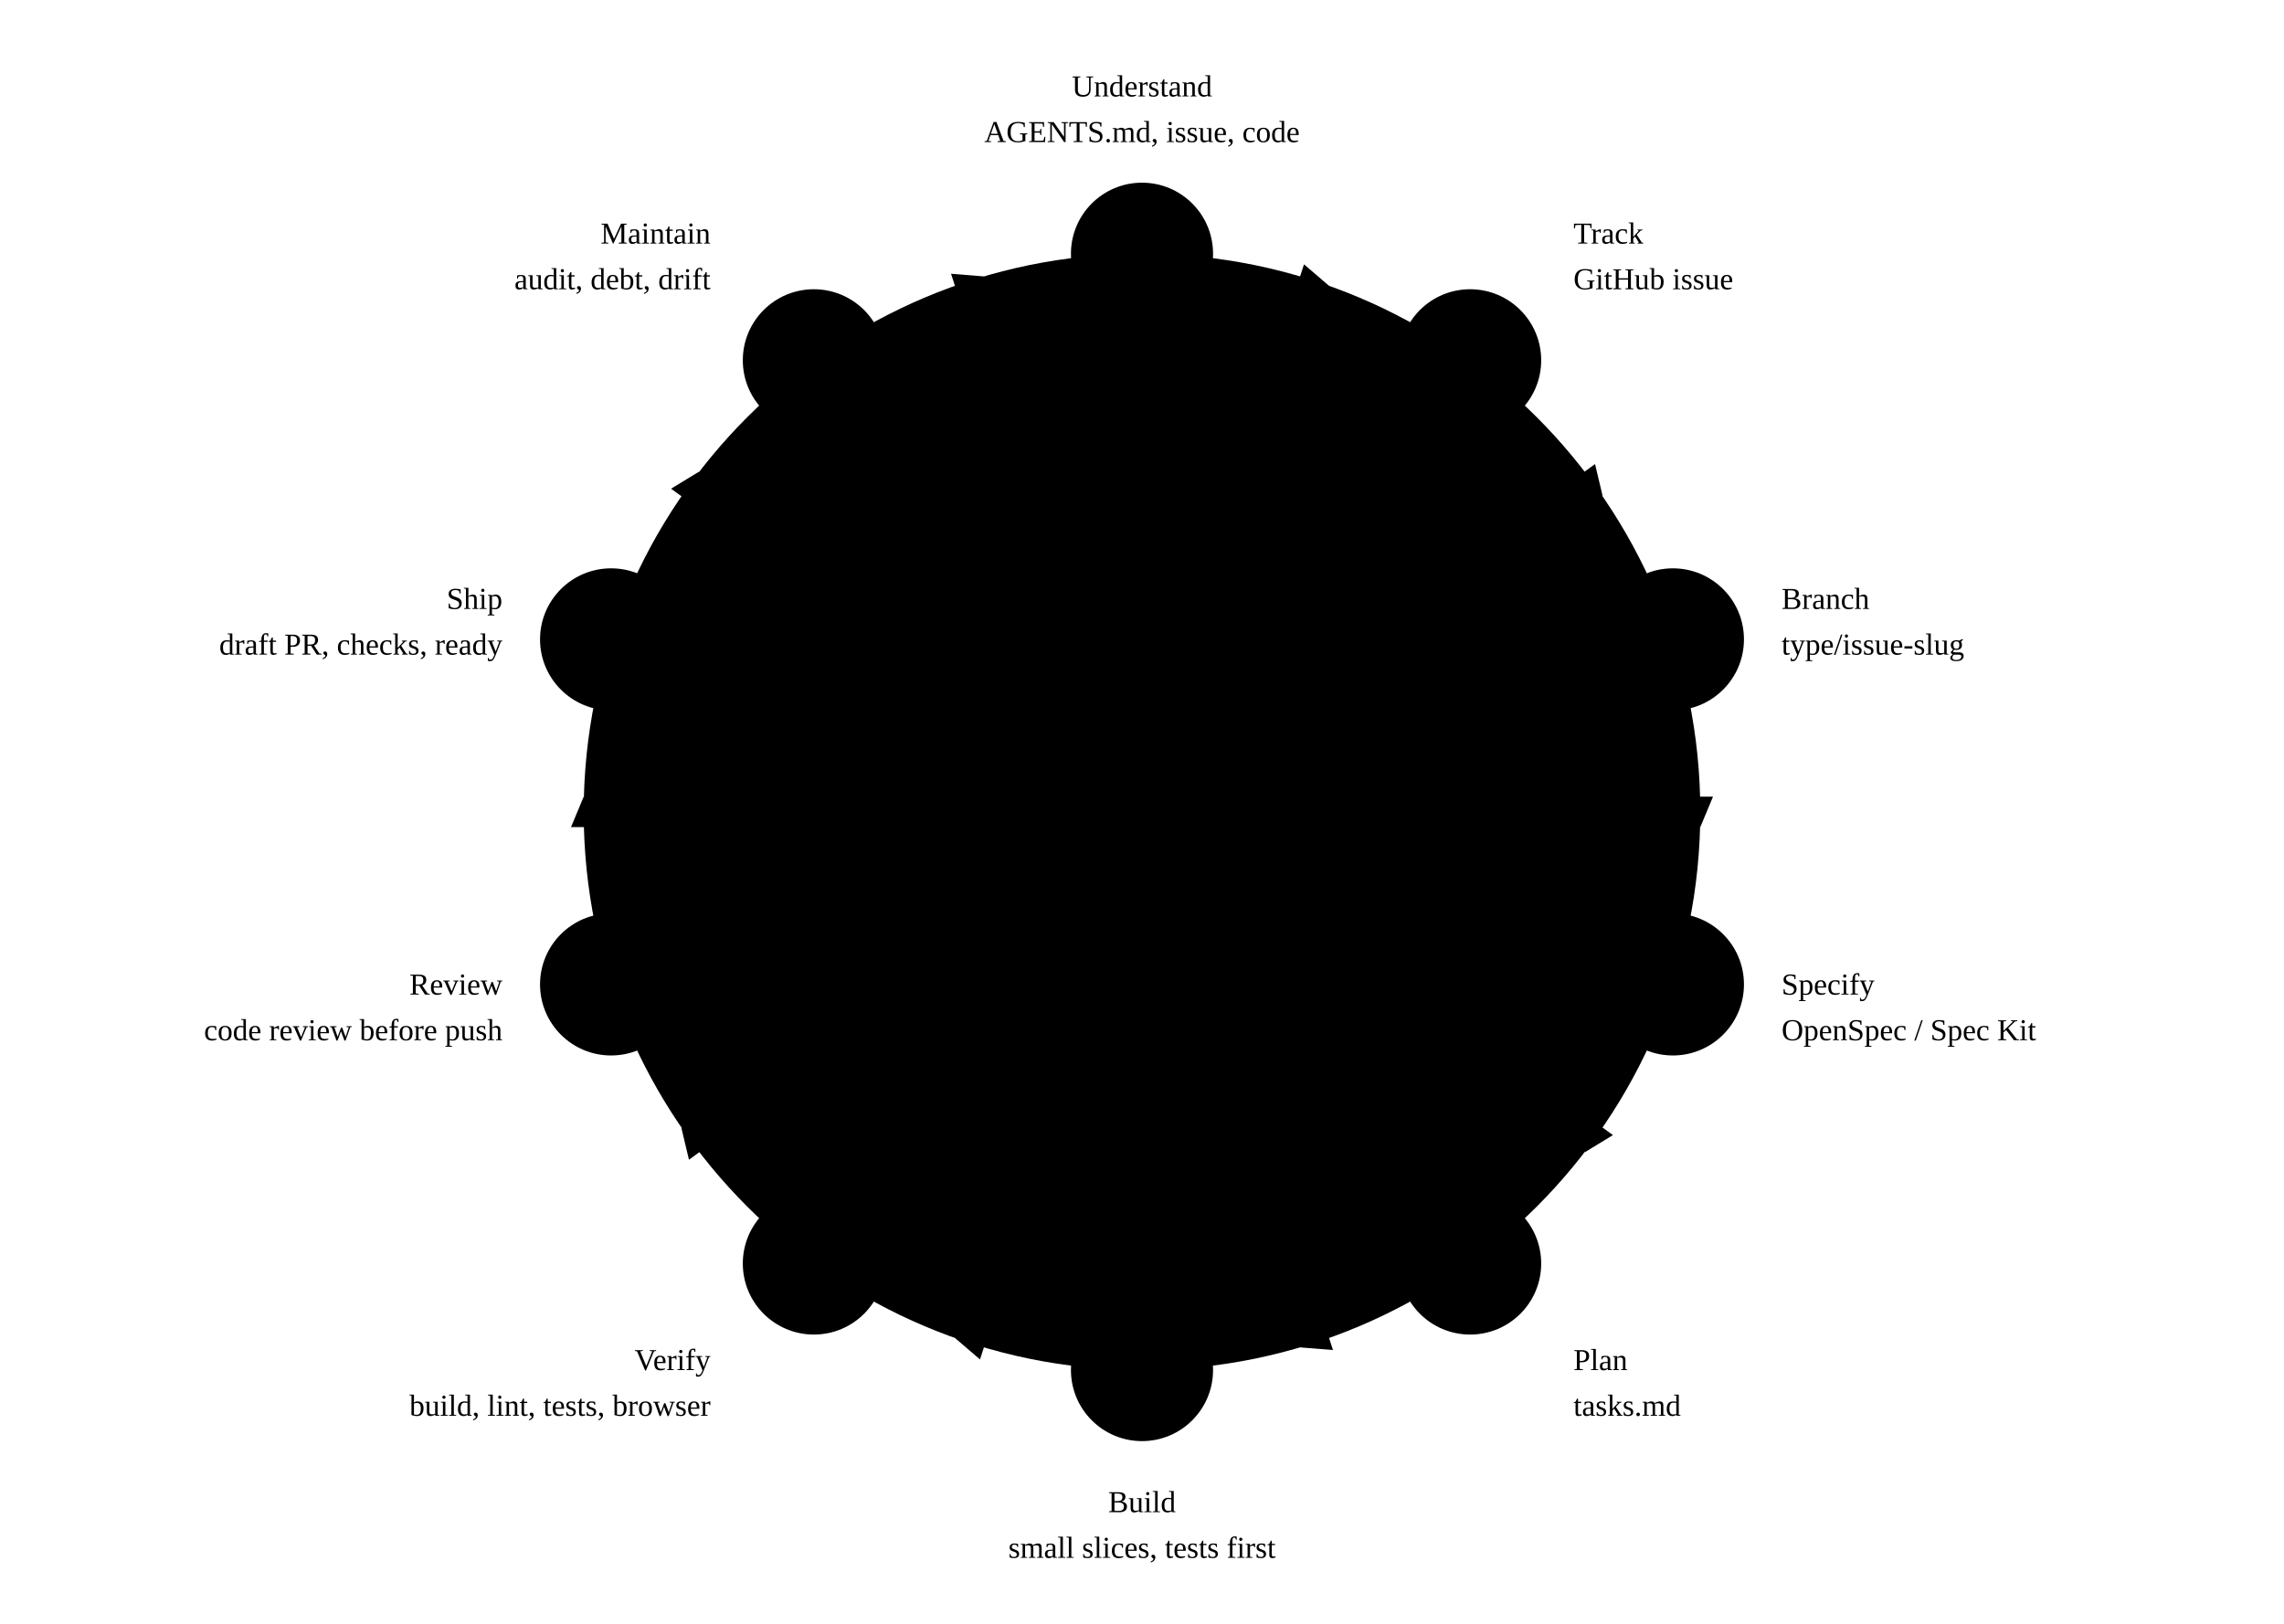
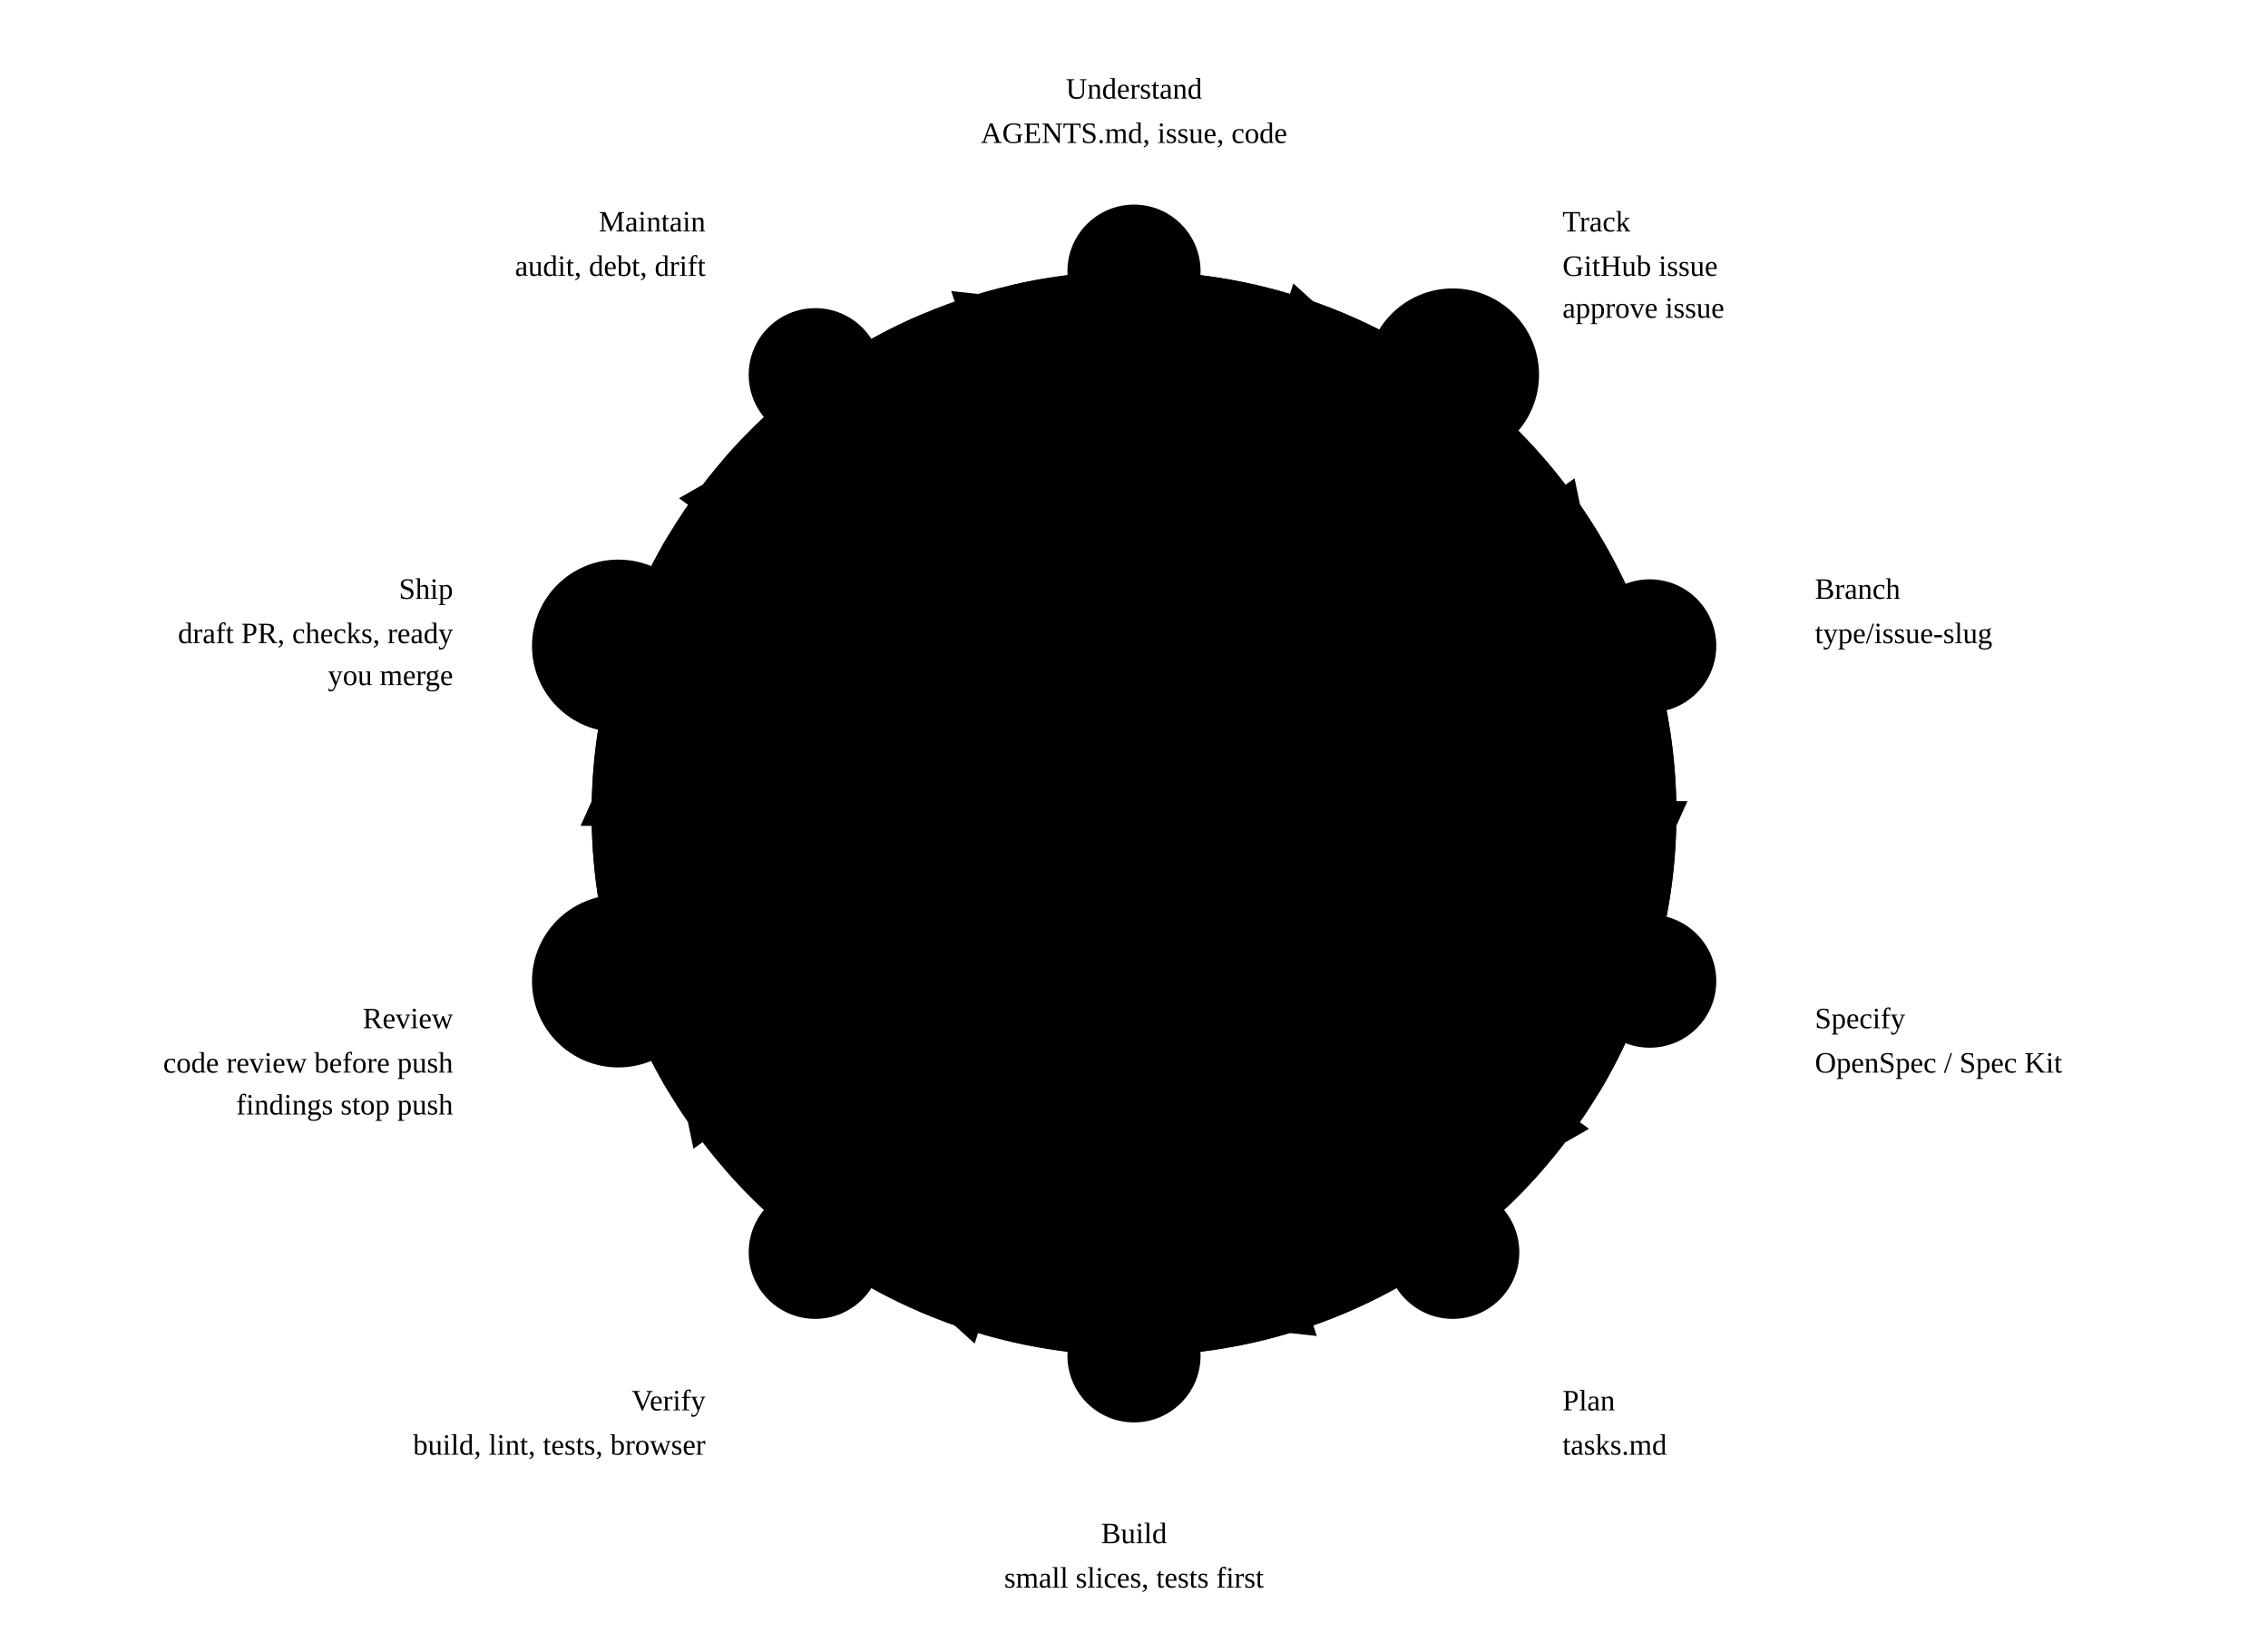
- <svg class="ring" viewBox="-130 0 900 640" role="img" aria-labelledby="ring-t ring-d">
-   <circle class="core" cx="320" cy="320" r="150" />
-   <text class="core-t" x="320" y="306" text-anchor="middle">issue to merged PR</text>
-   <text class="core-s" x="320" y="332" text-anchor="middle">agent-skills drives the phases</text>
-   <text class="core-s" x="320" y="352" text-anchor="middle">Ponytail keeps code small</text>
+ <svg class="ring" viewBox="-140 -10 920 670" role="img" aria-labelledby="ring-t ring-d">
  <circle class="track" cx="320" cy="320" r="220" />
-   <g class="arrow">
-     <path d="M-6-5L6 0-6 5z" transform="translate(388 110.8) rotate(18)" />
-     <path d="M-6-5L6 0-6 5z" transform="translate(498 190.7) rotate(54)" />
-     <path d="M-6-5L6 0-6 5z" transform="translate(540 320) rotate(90)" />
-     <path d="M-6-5L6 0-6 5z" transform="translate(498 449.3) rotate(126)" />
-     <path d="M-6-5L6 0-6 5z" transform="translate(388 529.2) rotate(162)" />
-     <path d="M-6-5L6 0-6 5z" transform="translate(252 529.2) rotate(198)" />
-     <path d="M-6-5L6 0-6 5z" transform="translate(142 449.3) rotate(234)" />
-     <path d="M-6-5L6 0-6 5z" transform="translate(100 320) rotate(270)" />
-     <path d="M-6-5L6 0-6 5z" transform="translate(142 190.7) rotate(306)" />
-     <path d="M-6-5L6 0-6 5z" transform="translate(252 110.8) rotate(342)" />
+   <path class="phase define" d="M270.5 105.6A220 220 0 0 1 508.6 433.3" />
+   <text class="ph-l define" x="449.4" y="230.0" text-anchor="middle">DEFINE</text>
+   <path class="phase build" d="M486.0 464.3A220 220 0 0 1 154.0 464.3" />
+   <text class="ph-l build" x="320.0" y="484.0" text-anchor="middle">BUILD</text>
+   <path class="phase ship" d="M131.4 433.3A220 220 0 0 1 131.4 206.7" />
+   <text class="ph-l ship" x="160.0" y="324.0" text-anchor="middle">SHIP</text>
+   <path class="phase maintain" d="M154.0 175.7A220 220 0 0 1 234.0 117.5" />
+   <text class="ph-l maintain" x="226.0" y="194.6" text-anchor="middle">MAINTAIN</text>
+   <path class="arrow" d="M-5-4.5L5 0-5 4.5z" transform="translate(388.0 110.8) rotate(18)" />
+   <path class="arrow" d="M-5-4.5L5 0-5 4.5z" transform="translate(498.0 190.7) rotate(54)" />
+   <path class="arrow" d="M-5-4.5L5 0-5 4.5z" transform="translate(540.0 320.0) rotate(90)" />
+   <path class="arrow" d="M-5-4.5L5 0-5 4.5z" transform="translate(498.0 449.3) rotate(126)" />
+   <path class="arrow" d="M-5-4.5L5 0-5 4.5z" transform="translate(388.0 529.2) rotate(162)" />
+   <path class="arrow" d="M-5-4.5L5 0-5 4.5z" transform="translate(252.0 529.2) rotate(198)" />
+   <path class="arrow" d="M-5-4.5L5 0-5 4.5z" transform="translate(142.0 449.3) rotate(234)" />
+   <path class="arrow" d="M-5-4.5L5 0-5 4.5z" transform="translate(100.0 320.0) rotate(270)" />
+   <path class="arrow" d="M-5-4.5L5 0-5 4.5z" transform="translate(142.0 190.7) rotate(306)" />
+   <path class="arrow" d="M-5-4.5L5 0-5 4.5z" transform="translate(252.0 110.8) rotate(342)" />
+   <circle class="core" cx="320" cy="320" r="118" />
+   <text class="core-t" x="320" y="290" text-anchor="middle">issue to merged PR</text>
+   <text class="core-s" x="320" y="314" text-anchor="middle">agent-skills drives each phase</text>
+   <circle class="you-dot" cx="258" cy="348" r="9" />
+   <text class="core-s" x="274" y="352">your decision</text>
+   <text class="core-s" x="320" y="382" text-anchor="middle">everything else: the agent</text>
+   <g class="node">
+     <circle cx="320.0" cy="100.0" r="27" />
+     <text class="n" x="320.0" y="106.0" text-anchor="middle">1</text>
  </g>
+   <text class="lbl" x="320.0" y="30.0" text-anchor="middle">Understand</text>
+   <text class="sub" x="320.0" y="48.0" text-anchor="middle">AGENTS.md, issue, code</text>
+   <circle class="you-ring" cx="449.3" cy="142.0" r="35" />
  <g class="node">
-     <circle cx="320" cy="100" r="28" />
-     <text class="n" x="320" y="106" text-anchor="middle">1</text>
+     <circle cx="449.3" cy="142.0" r="27" />
+     <text class="n" x="449.3" y="148.0" text-anchor="middle">2</text>
  </g>
+   <text class="lbl" x="493.8" y="83.9" text-anchor="start">Track</text>
+   <text class="sub" x="493.8" y="101.9" text-anchor="start">GitHub issue</text>
+   <text class="you-t" x="493.8" y="118.9" text-anchor="start">approve issue</text>
  <g class="node">
-     <circle cx="449.3" cy="142" r="28" />
-     <text class="n" x="449.3" y="148" text-anchor="middle">2</text>
+     <circle cx="529.2" cy="252.0" r="27" />
+     <text class="n" x="529.2" y="258.0" text-anchor="middle">3</text>
  </g>
+   <text class="lbl" x="596.2" y="232.9" text-anchor="start">Branch</text>
+   <text class="sub" x="596.2" y="250.9" text-anchor="start">type/issue-slug</text>
  <g class="node">
-     <circle cx="529.2" cy="252" r="28" />
-     <text class="n" x="529.2" y="258" text-anchor="middle">3</text>
+     <circle cx="529.2" cy="388.0" r="27" />
+     <text class="n" x="529.2" y="394.0" text-anchor="middle">4</text>
  </g>
+   <text class="lbl" x="596.2" y="407.1" text-anchor="start">Specify</text>
+   <text class="sub" x="596.2" y="425.1" text-anchor="start">OpenSpec / Spec Kit</text>
  <g class="node">
-     <circle cx="529.2" cy="388" r="28" />
-     <text class="n" x="529.2" y="394" text-anchor="middle">4</text>
+     <circle cx="449.3" cy="498.0" r="27" />
+     <text class="n" x="449.3" y="504.0" text-anchor="middle">5</text>
  </g>
+   <text class="lbl" x="493.8" y="562.1" text-anchor="start">Plan</text>
+   <text class="sub" x="493.8" y="580.1" text-anchor="start">tasks.md</text>
  <g class="node">
-     <circle cx="449.3" cy="498" r="28" />
-     <text class="n" x="449.3" y="504" text-anchor="middle">5</text>
+     <circle cx="320.0" cy="540.0" r="27" />
+     <text class="n" x="320.0" y="546.0" text-anchor="middle">6</text>
  </g>
+   <text class="lbl" x="320.0" y="616.0" text-anchor="middle">Build</text>
+   <text class="sub" x="320.0" y="634.0" text-anchor="middle">small slices, tests first</text>
  <g class="node">
-     <circle cx="320" cy="540" r="28" />
-     <text class="n" x="320" y="546" text-anchor="middle">6</text>
+     <circle cx="190.7" cy="498.0" r="27" />
+     <text class="n" x="190.7" y="504.0" text-anchor="middle">7</text>
  </g>
+   <text class="lbl" x="146.2" y="562.1" text-anchor="end">Verify</text>
+   <text class="sub" x="146.2" y="580.1" text-anchor="end">build, lint, tests, browser</text>
+   <circle class="you-ring" cx="110.8" cy="388.0" r="35" />
  <g class="node">
-     <circle cx="190.7" cy="498" r="28" />
-     <text class="n" x="190.7" y="504" text-anchor="middle">7</text>
+     <circle cx="110.8" cy="388.0" r="27" />
+     <text class="n" x="110.8" y="394.0" text-anchor="middle">8</text>
  </g>
+   <text class="lbl" x="43.8" y="407.1" text-anchor="end">Review</text>
+   <text class="sub" x="43.8" y="425.1" text-anchor="end">code review before push</text>
+   <text class="you-t" x="43.8" y="442.1" text-anchor="end">findings stop push</text>
+   <circle class="you-ring" cx="110.8" cy="252.0" r="35" />
  <g class="node">
-     <circle cx="110.8" cy="388" r="28" />
-     <text class="n" x="110.8" y="394" text-anchor="middle">8</text>
+     <circle cx="110.8" cy="252.0" r="27" />
+     <text class="n" x="110.8" y="258.0" text-anchor="middle">9</text>
  </g>
+   <text class="lbl" x="43.8" y="232.9" text-anchor="end">Ship</text>
+   <text class="sub" x="43.8" y="250.9" text-anchor="end">draft PR, checks, ready</text>
+   <text class="you-t" x="43.8" y="267.9" text-anchor="end">you merge</text>
  <g class="node">
-     <circle cx="110.8" cy="252" r="28" />
-     <text class="n" x="110.8" y="258" text-anchor="middle">9</text>
+     <circle cx="190.7" cy="142.0" r="27" />
+     <text class="n" x="190.7" y="148.0" text-anchor="middle">10</text>
  </g>
-   <g class="node">
-     <circle cx="190.7" cy="142" r="28" />
-     <text class="n" x="190.7" y="148" text-anchor="middle">10</text>
-   </g>
-   <text class="lbl" x="320" y="38" text-anchor="middle">Understand</text>
-   <text class="sub" x="320" y="56" text-anchor="middle">AGENTS.md, issue, code</text>
-   <text class="lbl" x="490" y="96">Track</text>
-   <text class="sub" x="490" y="114">GitHub issue</text>
-   <text class="lbl" x="572" y="240">Branch</text>
-   <text class="sub" x="572" y="258">type/issue-slug</text>
-   <text class="lbl" x="572" y="392">Specify</text>
-   <text class="sub" x="572" y="410">OpenSpec / Spec Kit</text>
-   <text class="lbl" x="490" y="540">Plan</text>
-   <text class="sub" x="490" y="558">tasks.md</text>
-   <text class="lbl" x="320" y="596" text-anchor="middle">Build</text>
-   <text class="sub" x="320" y="614" text-anchor="middle">small slices, tests first</text>
-   <text class="lbl" x="150" y="540" text-anchor="end">Verify</text>
-   <text class="sub" x="150" y="558" text-anchor="end">build, lint, tests, browser</text>
-   <text class="lbl" x="68" y="392" text-anchor="end">Review</text>
-   <text class="sub" x="68" y="410" text-anchor="end">code review before push</text>
-   <text class="lbl" x="68" y="240" text-anchor="end">Ship</text>
-   <text class="sub" x="68" y="258" text-anchor="end">draft PR, checks, ready</text>
-   <text class="lbl" x="150" y="96" text-anchor="end">Maintain</text>
-   <text class="sub" x="150" y="114" text-anchor="end">audit, debt, drift</text>
+   <text class="lbl" x="146.2" y="83.9" text-anchor="end">Maintain</text>
+   <text class="sub" x="146.2" y="101.9" text-anchor="end">audit, debt, drift</text>
</svg>
